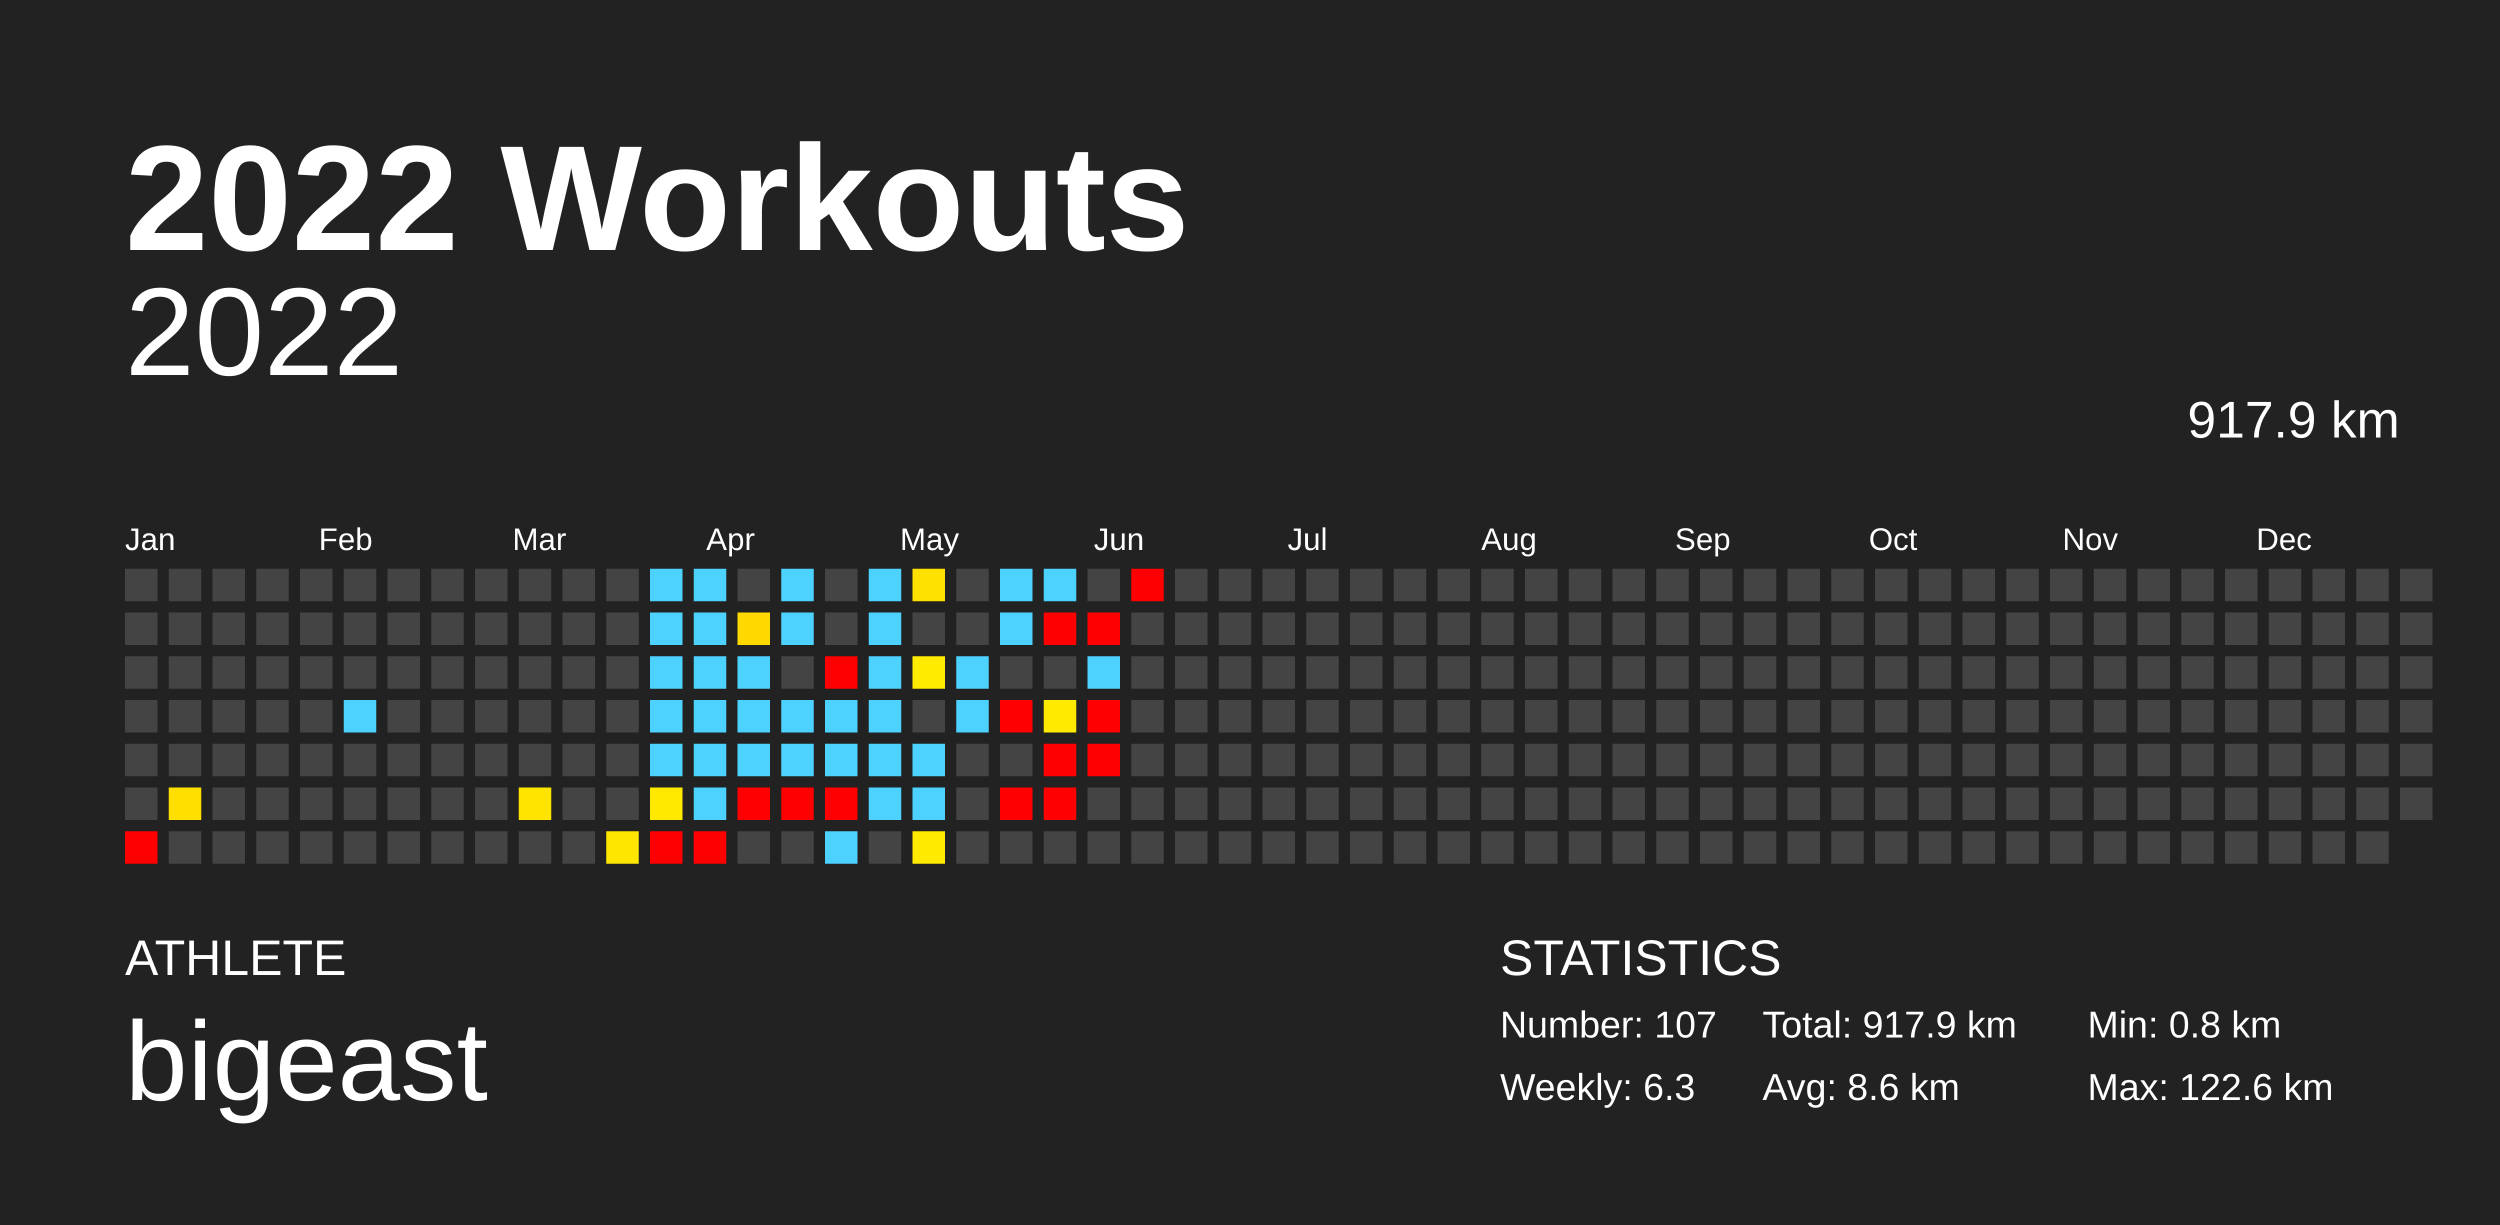
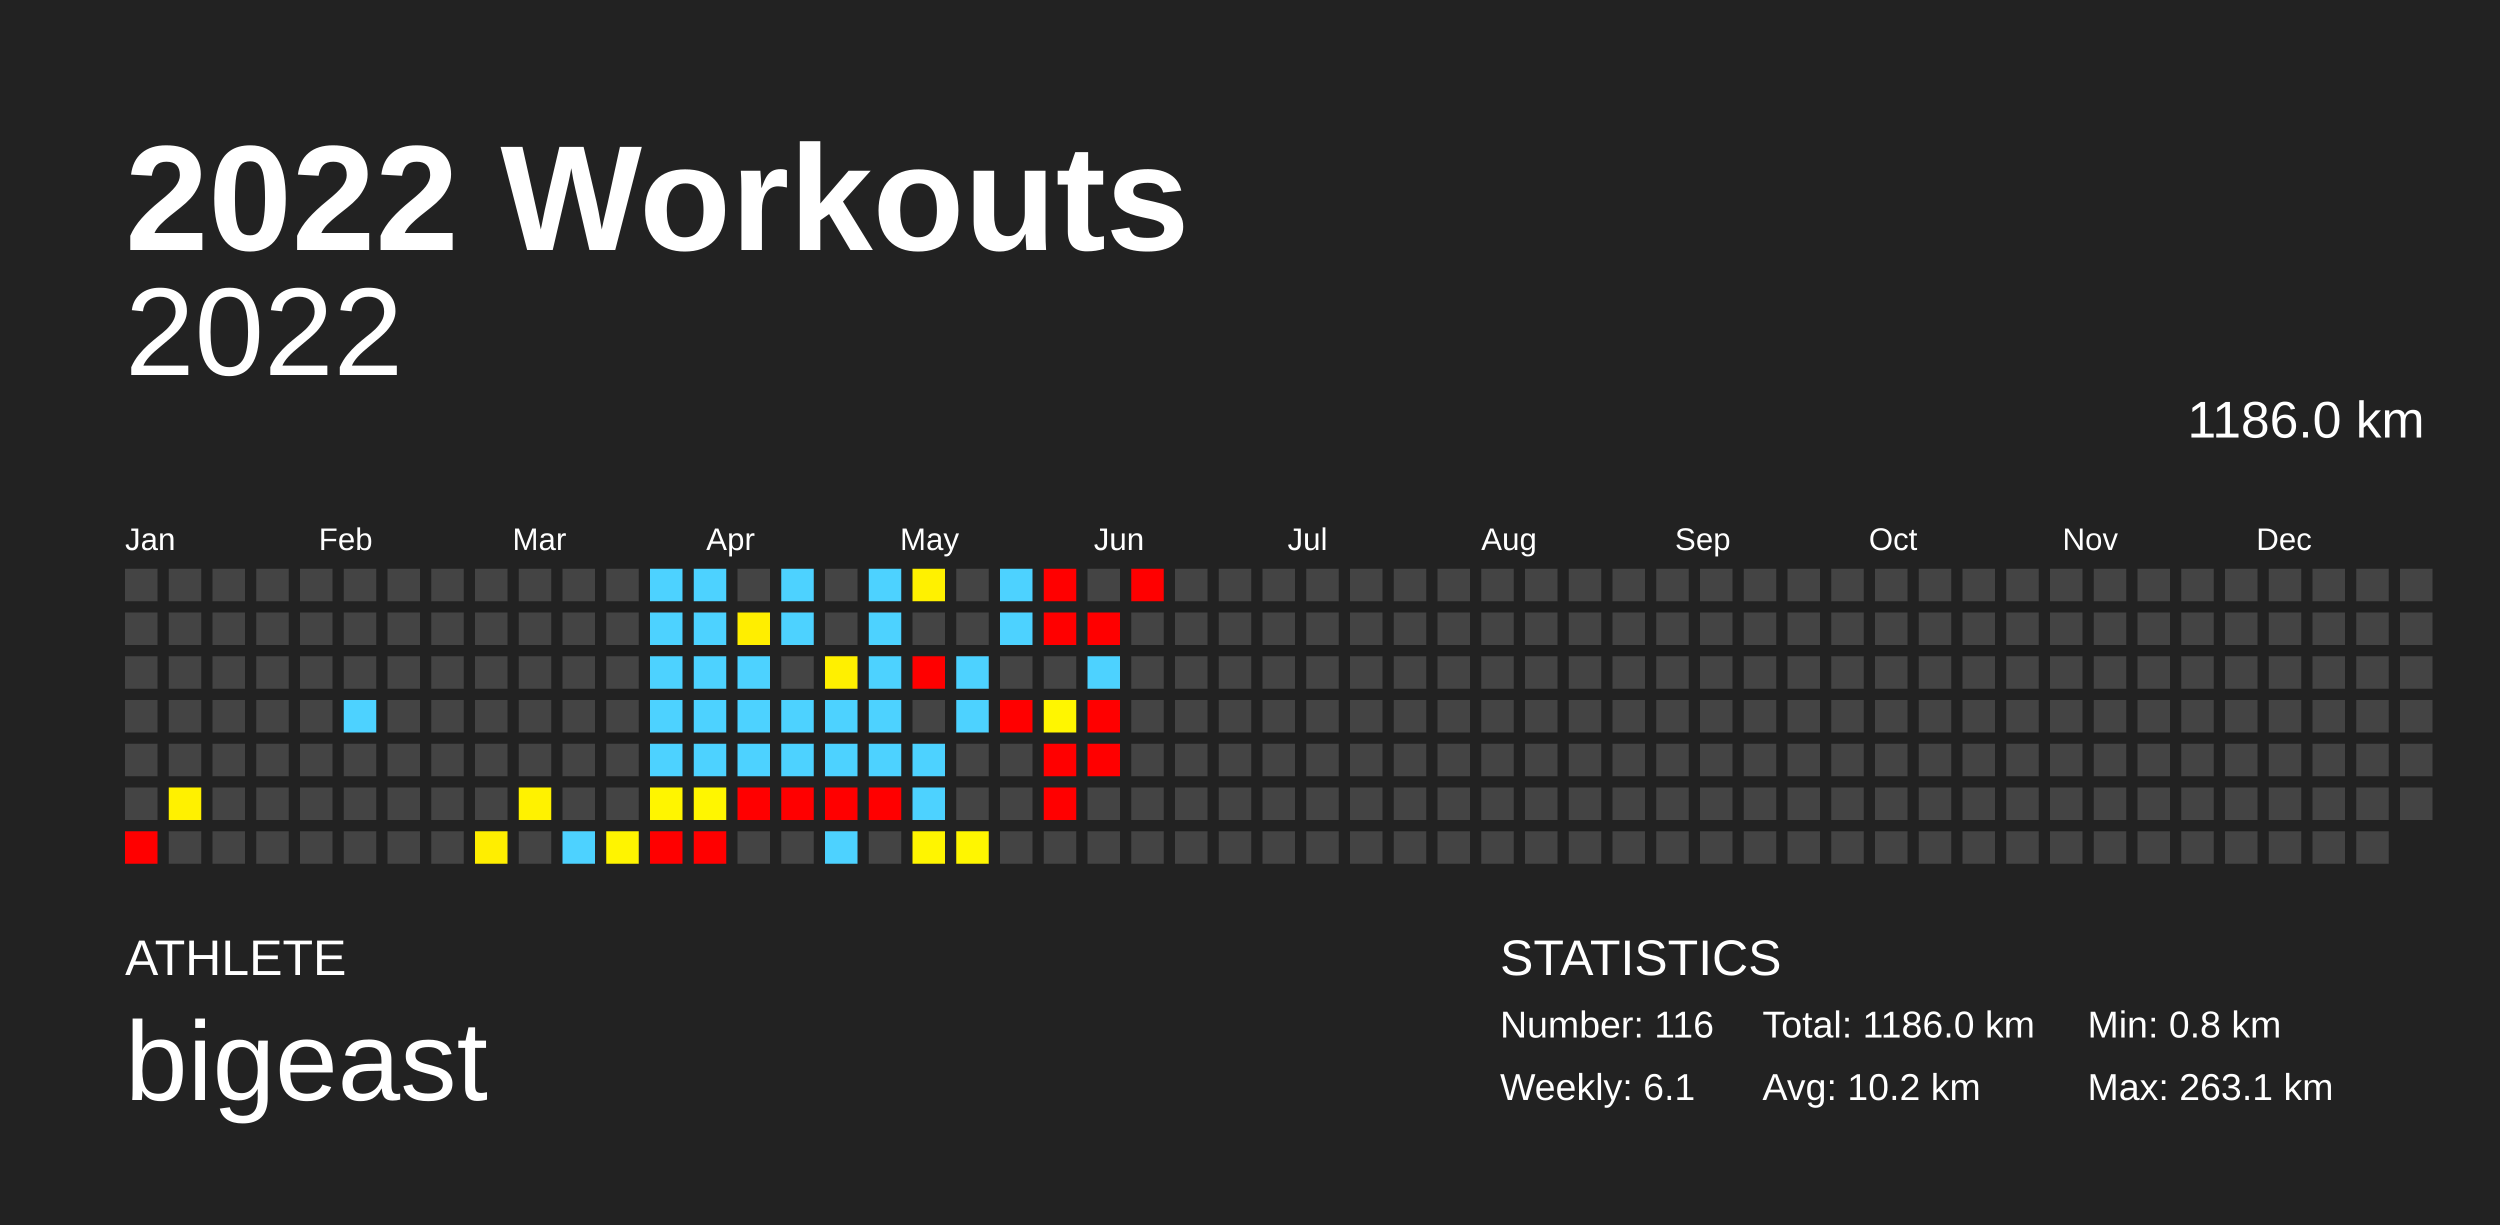
<svg xmlns="http://www.w3.org/2000/svg" baseProfile="full" height="98mm" version="1.1" viewBox="0,0,200,98" width="200mm">
  <defs />
  <rect fill="#222222" height="98" width="200" x="0" y="0" />
  <text fill="#FFFFFF" style="font-size:12px; font-family:Arial; font-weight:bold;" x="10" y="20">2022 Workouts</text>
  <text fill="#FFFFFF" style="font-size:4px; font-family:Arial" x="10" y="78">ATHLETE</text>
  <text fill="#FFFFFF" style="font-size:9px; font-family:Arial" x="10" y="88">bigeast</text>
  <text fill="#FFFFFF" style="font-size:4px; font-family:Arial" x="120" y="78">STATISTICS</text>
-   <text fill="#FFFFFF" style="font-size:3px; font-family:Arial" x="120" y="83">Number: 107</text>
-   <text fill="#FFFFFF" style="font-size:3px; font-family:Arial" x="120" y="88">Weekly: 6.3</text>
-   <text fill="#FFFFFF" style="font-size:3px; font-family:Arial" x="141" y="83">Total: 917.9 km</text>
-   <text fill="#FFFFFF" style="font-size:3px; font-family:Arial" x="141" y="88">Avg: 8.6 km</text>
+   <text fill="#FFFFFF" style="font-size:3px; font-family:Arial" x="120" y="83">Number: 116</text>
+   <text fill="#FFFFFF" style="font-size:3px; font-family:Arial" x="120" y="88">Weekly: 6.1</text>
+   <text fill="#FFFFFF" style="font-size:3px; font-family:Arial" x="141" y="83">Total: 1186.0 km</text>
+   <text fill="#FFFFFF" style="font-size:3px; font-family:Arial" x="141" y="88">Avg: 10.2 km</text>
  <text fill="#FFFFFF" style="font-size:3px; font-family:Arial" x="167" y="83">Min: 0.8 km</text>
-   <text fill="#FFFFFF" style="font-size:3px; font-family:Arial" x="167" y="88">Max: 122.6 km</text>
+   <text fill="#FFFFFF" style="font-size:3px; font-family:Arial" x="167" y="88">Max: 263.1 km</text>
  <text alignment-baseline="hanging" fill="#FFFFFF" style="font-size:10.0px; font-family:Arial;" x="10" y="30">2022</text>
-   <text alignment-baseline="hanging" fill="#FFFFFF" style="font-size:4.125px; font-family:Arial;" x="175" y="35">917.9 km</text>
+   <text alignment-baseline="hanging" fill="#FFFFFF" style="font-size:4.125px; font-family:Arial;" x="175" y="35">1186.0 km</text>
  <text fill="#FFFFFF" style="font-size:2.5px; font-family:Arial" x="10.0" y="44">Jan</text>
  <text fill="#FFFFFF" style="font-size:2.5px; font-family:Arial" x="25.5" y="44">Feb</text>
  <text fill="#FFFFFF" style="font-size:2.5px; font-family:Arial" x="41.0" y="44">Mar</text>
  <text fill="#FFFFFF" style="font-size:2.5px; font-family:Arial" x="56.5" y="44">Apr</text>
  <text fill="#FFFFFF" style="font-size:2.5px; font-family:Arial" x="72.0" y="44">May</text>
  <text fill="#FFFFFF" style="font-size:2.5px; font-family:Arial" x="87.5" y="44">Jun</text>
  <text fill="#FFFFFF" style="font-size:2.5px; font-family:Arial" x="103.0" y="44">Jul</text>
  <text fill="#FFFFFF" style="font-size:2.5px; font-family:Arial" x="118.5" y="44">Aug</text>
  <text fill="#FFFFFF" style="font-size:2.5px; font-family:Arial" x="134.0" y="44">Sep</text>
  <text fill="#FFFFFF" style="font-size:2.5px; font-family:Arial" x="149.5" y="44">Oct</text>
  <text fill="#FFFFFF" style="font-size:2.5px; font-family:Arial" x="165.0" y="44">Nov</text>
  <text fill="#FFFFFF" style="font-size:2.5px; font-family:Arial" x="180.5" y="44">Dec</text>
  <rect fill="#444444" height="2.6" width="2.6" x="10.0" y="45.5" />
  <rect fill="#444444" height="2.6" width="2.6" x="10.0" y="49.0" />
  <rect fill="#444444" height="2.6" width="2.6" x="10.0" y="52.5" />
  <rect fill="#444444" height="2.6" width="2.6" x="10.0" y="56.0" />
  <rect fill="#444444" height="2.6" width="2.6" x="10.0" y="59.5" />
  <rect fill="#444444" height="2.6" width="2.6" x="10.0" y="63.0" />
  <rect fill="red" height="2.6" width="2.6" x="10.0" y="66.5" />
  <rect fill="#444444" height="2.6" width="2.6" x="13.5" y="45.5" />
  <rect fill="#444444" height="2.6" width="2.6" x="13.5" y="49.0" />
  <rect fill="#444444" height="2.6" width="2.6" x="13.5" y="52.5" />
  <rect fill="#444444" height="2.6" width="2.6" x="13.5" y="56.0" />
  <rect fill="#444444" height="2.6" width="2.6" x="13.5" y="59.5" />
-   <rect fill="#ffdf00" height="2.6" width="2.6" x="13.5" y="63.0" />
+   <rect fill="#fff100" height="2.6" width="2.6" x="13.5" y="63.0" />
  <rect fill="#444444" height="2.6" width="2.6" x="13.5" y="66.5" />
  <rect fill="#444444" height="2.6" width="2.6" x="17.0" y="45.5" />
  <rect fill="#444444" height="2.6" width="2.6" x="17.0" y="49.0" />
  <rect fill="#444444" height="2.6" width="2.6" x="17.0" y="52.5" />
  <rect fill="#444444" height="2.6" width="2.6" x="17.0" y="56.0" />
  <rect fill="#444444" height="2.6" width="2.6" x="17.0" y="59.5" />
  <rect fill="#444444" height="2.6" width="2.6" x="17.0" y="63.0" />
  <rect fill="#444444" height="2.6" width="2.6" x="17.0" y="66.5" />
  <rect fill="#444444" height="2.6" width="2.6" x="20.5" y="45.5" />
  <rect fill="#444444" height="2.6" width="2.6" x="20.5" y="49.0" />
  <rect fill="#444444" height="2.6" width="2.6" x="20.5" y="52.5" />
  <rect fill="#444444" height="2.6" width="2.6" x="20.5" y="56.0" />
  <rect fill="#444444" height="2.6" width="2.6" x="20.5" y="59.5" />
  <rect fill="#444444" height="2.6" width="2.6" x="20.5" y="63.0" />
  <rect fill="#444444" height="2.6" width="2.6" x="20.5" y="66.5" />
  <rect fill="#444444" height="2.6" width="2.6" x="24.0" y="45.5" />
  <rect fill="#444444" height="2.6" width="2.6" x="24.0" y="49.0" />
  <rect fill="#444444" height="2.6" width="2.6" x="24.0" y="52.5" />
  <rect fill="#444444" height="2.6" width="2.6" x="24.0" y="56.0" />
  <rect fill="#444444" height="2.6" width="2.6" x="24.0" y="59.5" />
  <rect fill="#444444" height="2.6" width="2.6" x="24.0" y="63.0" />
  <rect fill="#444444" height="2.6" width="2.6" x="24.0" y="66.5" />
  <rect fill="#444444" height="2.6" width="2.6" x="27.5" y="45.5" />
  <rect fill="#444444" height="2.6" width="2.6" x="27.5" y="49.0" />
  <rect fill="#444444" height="2.6" width="2.6" x="27.5" y="52.5" />
  <rect fill="#4dd2ff" height="2.6" width="2.6" x="27.5" y="56.0" />
  <rect fill="#444444" height="2.6" width="2.6" x="27.5" y="59.5" />
  <rect fill="#444444" height="2.6" width="2.6" x="27.5" y="63.0" />
  <rect fill="#444444" height="2.6" width="2.6" x="27.5" y="66.5" />
  <rect fill="#444444" height="2.6" width="2.6" x="31.0" y="45.5" />
  <rect fill="#444444" height="2.6" width="2.6" x="31.0" y="49.0" />
  <rect fill="#444444" height="2.6" width="2.6" x="31.0" y="52.5" />
  <rect fill="#444444" height="2.6" width="2.6" x="31.0" y="56.0" />
  <rect fill="#444444" height="2.6" width="2.6" x="31.0" y="59.5" />
  <rect fill="#444444" height="2.6" width="2.6" x="31.0" y="63.0" />
  <rect fill="#444444" height="2.6" width="2.6" x="31.0" y="66.5" />
  <rect fill="#444444" height="2.6" width="2.6" x="34.5" y="45.5" />
  <rect fill="#444444" height="2.6" width="2.6" x="34.5" y="49.0" />
  <rect fill="#444444" height="2.6" width="2.6" x="34.5" y="52.5" />
  <rect fill="#444444" height="2.6" width="2.6" x="34.5" y="56.0" />
  <rect fill="#444444" height="2.6" width="2.6" x="34.5" y="59.5" />
  <rect fill="#444444" height="2.6" width="2.6" x="34.5" y="63.0" />
  <rect fill="#444444" height="2.6" width="2.6" x="34.5" y="66.5" />
  <rect fill="#444444" height="2.6" width="2.6" x="38.0" y="45.5" />
  <rect fill="#444444" height="2.6" width="2.6" x="38.0" y="49.0" />
  <rect fill="#444444" height="2.6" width="2.6" x="38.0" y="52.5" />
  <rect fill="#444444" height="2.6" width="2.6" x="38.0" y="56.0" />
  <rect fill="#444444" height="2.6" width="2.6" x="38.0" y="59.5" />
  <rect fill="#444444" height="2.6" width="2.6" x="38.0" y="63.0" />
-   <rect fill="#444444" height="2.6" width="2.6" x="38.0" y="66.5" />
+   <rect fill="#ffee00" height="2.6" width="2.6" x="38.0" y="66.5" />
  <rect fill="#444444" height="2.6" width="2.6" x="41.5" y="45.5" />
  <rect fill="#444444" height="2.6" width="2.6" x="41.5" y="49.0" />
  <rect fill="#444444" height="2.6" width="2.6" x="41.5" y="52.5" />
  <rect fill="#444444" height="2.6" width="2.6" x="41.5" y="56.0" />
  <rect fill="#444444" height="2.6" width="2.6" x="41.5" y="59.5" />
-   <rect fill="#ffe400" height="2.6" width="2.6" x="41.5" y="63.0" />
+   <rect fill="#fff200" height="2.6" width="2.6" x="41.5" y="63.0" />
  <rect fill="#444444" height="2.6" width="2.6" x="41.5" y="66.5" />
  <rect fill="#444444" height="2.6" width="2.6" x="45.0" y="45.5" />
  <rect fill="#444444" height="2.6" width="2.6" x="45.0" y="49.0" />
  <rect fill="#444444" height="2.6" width="2.6" x="45.0" y="52.5" />
  <rect fill="#444444" height="2.6" width="2.6" x="45.0" y="56.0" />
  <rect fill="#444444" height="2.6" width="2.6" x="45.0" y="59.5" />
  <rect fill="#444444" height="2.6" width="2.6" x="45.0" y="63.0" />
-   <rect fill="#444444" height="2.6" width="2.6" x="45.0" y="66.5" />
+   <rect fill="#4dd2ff" height="2.6" width="2.6" x="45.0" y="66.5" />
  <rect fill="#444444" height="2.6" width="2.6" x="48.5" y="45.5" />
  <rect fill="#444444" height="2.6" width="2.6" x="48.5" y="49.0" />
  <rect fill="#444444" height="2.6" width="2.6" x="48.5" y="52.5" />
  <rect fill="#444444" height="2.6" width="2.6" x="48.5" y="56.0" />
  <rect fill="#444444" height="2.6" width="2.6" x="48.5" y="59.5" />
  <rect fill="#444444" height="2.6" width="2.6" x="48.5" y="63.0" />
-   <rect fill="#ffe600" height="2.6" width="2.6" x="48.5" y="66.5" />
+   <rect fill="#fff400" height="2.6" width="2.6" x="48.5" y="66.5" />
  <rect fill="#4dd2ff" height="2.6" width="2.6" x="52.0" y="45.5" />
  <rect fill="#4dd2ff" height="2.6" width="2.6" x="52.0" y="49.0" />
  <rect fill="#4dd2ff" height="2.6" width="2.6" x="52.0" y="52.5" />
  <rect fill="#4dd2ff" height="2.6" width="2.6" x="52.0" y="56.0" />
  <rect fill="#4dd2ff" height="2.6" width="2.6" x="52.0" y="59.5" />
-   <rect fill="#ffe900" height="2.6" width="2.6" x="52.0" y="63.0" />
+   <rect fill="#fff500" height="2.6" width="2.6" x="52.0" y="63.0" />
  <rect fill="red" height="2.6" width="2.6" x="52.0" y="66.5" />
  <rect fill="#4dd2ff" height="2.6" width="2.6" x="55.5" y="45.5" />
  <rect fill="#4dd2ff" height="2.6" width="2.6" x="55.5" y="49.0" />
  <rect fill="#4dd2ff" height="2.6" width="2.6" x="55.5" y="52.5" />
  <rect fill="#4dd2ff" height="2.6" width="2.6" x="55.5" y="56.0" />
  <rect fill="#4dd2ff" height="2.6" width="2.6" x="55.5" y="59.5" />
-   <rect fill="#4dd2ff" height="2.6" width="2.6" x="55.5" y="63.0" />
+   <rect fill="#fff600" height="2.6" width="2.6" x="55.5" y="63.0" />
  <rect fill="red" height="2.6" width="2.6" x="55.5" y="66.5" />
  <rect fill="#444444" height="2.6" width="2.6" x="59.0" y="45.5" />
-   <rect fill="#ffd900" height="2.6" width="2.6" x="59.0" y="49.0" />
+   <rect fill="#ffee00" height="2.6" width="2.6" x="59.0" y="49.0" />
  <rect fill="#4dd2ff" height="2.6" width="2.6" x="59.0" y="52.5" />
  <rect fill="#4dd2ff" height="2.6" width="2.6" x="59.0" y="56.0" />
  <rect fill="#4dd2ff" height="2.6" width="2.6" x="59.0" y="59.5" />
  <rect fill="red" height="2.6" width="2.6" x="59.0" y="63.0" />
  <rect fill="#444444" height="2.6" width="2.6" x="59.0" y="66.5" />
  <rect fill="#4dd2ff" height="2.6" width="2.6" x="62.5" y="45.5" />
  <rect fill="#4dd2ff" height="2.6" width="2.6" x="62.5" y="49.0" />
  <rect fill="#444444" height="2.6" width="2.6" x="62.5" y="52.5" />
  <rect fill="#4dd2ff" height="2.6" width="2.6" x="62.5" y="56.0" />
  <rect fill="#4dd2ff" height="2.6" width="2.6" x="62.5" y="59.5" />
  <rect fill="red" height="2.6" width="2.6" x="62.5" y="63.0" />
  <rect fill="#444444" height="2.6" width="2.6" x="62.5" y="66.5" />
  <rect fill="#444444" height="2.6" width="2.6" x="66.0" y="45.5" />
  <rect fill="#444444" height="2.6" width="2.6" x="66.0" y="49.0" />
-   <rect fill="red" height="2.6" width="2.6" x="66.0" y="52.5" />
+   <rect fill="#fff000" height="2.6" width="2.6" x="66.0" y="52.5" />
  <rect fill="#4dd2ff" height="2.6" width="2.6" x="66.0" y="56.0" />
  <rect fill="#4dd2ff" height="2.6" width="2.6" x="66.0" y="59.5" />
  <rect fill="red" height="2.6" width="2.6" x="66.0" y="63.0" />
  <rect fill="#4dd2ff" height="2.6" width="2.6" x="66.0" y="66.5" />
  <rect fill="#4dd2ff" height="2.6" width="2.6" x="69.5" y="45.5" />
  <rect fill="#4dd2ff" height="2.6" width="2.6" x="69.5" y="49.0" />
  <rect fill="#4dd2ff" height="2.6" width="2.6" x="69.5" y="52.5" />
  <rect fill="#4dd2ff" height="2.6" width="2.6" x="69.5" y="56.0" />
  <rect fill="#4dd2ff" height="2.6" width="2.6" x="69.5" y="59.5" />
-   <rect fill="#4dd2ff" height="2.6" width="2.6" x="69.5" y="63.0" />
+   <rect fill="red" height="2.6" width="2.6" x="69.5" y="63.0" />
  <rect fill="#444444" height="2.6" width="2.6" x="69.5" y="66.5" />
-   <rect fill="#ffe100" height="2.6" width="2.6" x="73.0" y="45.5" />
+   <rect fill="#fff100" height="2.6" width="2.6" x="73.0" y="45.5" />
  <rect fill="#444444" height="2.6" width="2.6" x="73.0" y="49.0" />
-   <rect fill="#ffeb00" height="2.6" width="2.6" x="73.0" y="52.5" />
+   <rect fill="red" height="2.6" width="2.6" x="73.0" y="52.5" />
  <rect fill="#444444" height="2.6" width="2.6" x="73.0" y="56.0" />
  <rect fill="#4dd2ff" height="2.6" width="2.6" x="73.0" y="59.5" />
  <rect fill="#4dd2ff" height="2.6" width="2.6" x="73.0" y="63.0" />
-   <rect fill="#ffea00" height="2.6" width="2.6" x="73.0" y="66.5" />
+   <rect fill="#fff500" height="2.6" width="2.6" x="73.0" y="66.5" />
  <rect fill="#444444" height="2.6" width="2.6" x="76.5" y="45.5" />
  <rect fill="#444444" height="2.6" width="2.6" x="76.5" y="49.0" />
  <rect fill="#4dd2ff" height="2.6" width="2.6" x="76.5" y="52.5" />
  <rect fill="#4dd2ff" height="2.6" width="2.6" x="76.5" y="56.0" />
  <rect fill="#444444" height="2.6" width="2.6" x="76.5" y="59.5" />
  <rect fill="#444444" height="2.6" width="2.6" x="76.5" y="63.0" />
-   <rect fill="#444444" height="2.6" width="2.6" x="76.5" y="66.5" />
+   <rect fill="#fff600" height="2.6" width="2.6" x="76.5" y="66.5" />
  <rect fill="#4dd2ff" height="2.6" width="2.6" x="80.0" y="45.5" />
  <rect fill="#4dd2ff" height="2.6" width="2.6" x="80.0" y="49.0" />
  <rect fill="#444444" height="2.6" width="2.6" x="80.0" y="52.5" />
  <rect fill="red" height="2.6" width="2.6" x="80.0" y="56.0" />
  <rect fill="#444444" height="2.6" width="2.6" x="80.0" y="59.5" />
-   <rect fill="red" height="2.6" width="2.6" x="80.0" y="63.0" />
+   <rect fill="#444444" height="2.6" width="2.6" x="80.0" y="63.0" />
  <rect fill="#444444" height="2.6" width="2.6" x="80.0" y="66.5" />
-   <rect fill="#4dd2ff" height="2.6" width="2.6" x="83.5" y="45.5" />
+   <rect fill="red" height="2.6" width="2.6" x="83.5" y="45.5" />
  <rect fill="red" height="2.6" width="2.6" x="83.5" y="49.0" />
  <rect fill="#444444" height="2.6" width="2.6" x="83.5" y="52.5" />
-   <rect fill="#ffea00" height="2.6" width="2.6" x="83.5" y="56.0" />
+   <rect fill="#fff600" height="2.6" width="2.6" x="83.5" y="56.0" />
  <rect fill="red" height="2.6" width="2.6" x="83.5" y="59.5" />
  <rect fill="red" height="2.6" width="2.6" x="83.5" y="63.0" />
  <rect fill="#444444" height="2.6" width="2.6" x="83.5" y="66.5" />
  <rect fill="#444444" height="2.6" width="2.6" x="87.0" y="45.5" />
  <rect fill="red" height="2.6" width="2.6" x="87.0" y="49.0" />
  <rect fill="#4dd2ff" height="2.6" width="2.6" x="87.0" y="52.5" />
  <rect fill="red" height="2.6" width="2.6" x="87.0" y="56.0" />
  <rect fill="red" height="2.6" width="2.6" x="87.0" y="59.5" />
  <rect fill="#444444" height="2.6" width="2.6" x="87.0" y="63.0" />
  <rect fill="#444444" height="2.6" width="2.6" x="87.0" y="66.5" />
  <rect fill="red" height="2.6" width="2.6" x="90.5" y="45.5" />
  <rect fill="#444444" height="2.6" width="2.6" x="90.5" y="49.0" />
  <rect fill="#444444" height="2.6" width="2.6" x="90.5" y="52.5" />
  <rect fill="#444444" height="2.6" width="2.6" x="90.5" y="56.0" />
  <rect fill="#444444" height="2.6" width="2.6" x="90.5" y="59.5" />
  <rect fill="#444444" height="2.6" width="2.6" x="90.5" y="63.0" />
  <rect fill="#444444" height="2.6" width="2.6" x="90.5" y="66.5" />
  <rect fill="#444444" height="2.6" width="2.6" x="94.0" y="45.5" />
  <rect fill="#444444" height="2.6" width="2.6" x="94.0" y="49.0" />
  <rect fill="#444444" height="2.6" width="2.6" x="94.0" y="52.5" />
  <rect fill="#444444" height="2.6" width="2.6" x="94.0" y="56.0" />
  <rect fill="#444444" height="2.6" width="2.6" x="94.0" y="59.5" />
  <rect fill="#444444" height="2.6" width="2.6" x="94.0" y="63.0" />
  <rect fill="#444444" height="2.6" width="2.6" x="94.0" y="66.5" />
  <rect fill="#444444" height="2.6" width="2.6" x="97.5" y="45.5" />
  <rect fill="#444444" height="2.6" width="2.6" x="97.5" y="49.0" />
  <rect fill="#444444" height="2.6" width="2.6" x="97.5" y="52.5" />
  <rect fill="#444444" height="2.6" width="2.6" x="97.5" y="56.0" />
  <rect fill="#444444" height="2.6" width="2.6" x="97.5" y="59.5" />
  <rect fill="#444444" height="2.6" width="2.6" x="97.5" y="63.0" />
  <rect fill="#444444" height="2.6" width="2.6" x="97.5" y="66.5" />
  <rect fill="#444444" height="2.6" width="2.6" x="101.0" y="45.5" />
  <rect fill="#444444" height="2.6" width="2.6" x="101.0" y="49.0" />
  <rect fill="#444444" height="2.6" width="2.6" x="101.0" y="52.5" />
  <rect fill="#444444" height="2.6" width="2.6" x="101.0" y="56.0" />
  <rect fill="#444444" height="2.6" width="2.6" x="101.0" y="59.5" />
  <rect fill="#444444" height="2.6" width="2.6" x="101.0" y="63.0" />
  <rect fill="#444444" height="2.6" width="2.6" x="101.0" y="66.5" />
  <rect fill="#444444" height="2.6" width="2.6" x="104.5" y="45.5" />
  <rect fill="#444444" height="2.6" width="2.6" x="104.5" y="49.0" />
  <rect fill="#444444" height="2.6" width="2.6" x="104.5" y="52.5" />
  <rect fill="#444444" height="2.6" width="2.6" x="104.5" y="56.0" />
  <rect fill="#444444" height="2.6" width="2.6" x="104.5" y="59.5" />
  <rect fill="#444444" height="2.6" width="2.6" x="104.5" y="63.0" />
  <rect fill="#444444" height="2.6" width="2.6" x="104.5" y="66.5" />
  <rect fill="#444444" height="2.6" width="2.6" x="108.0" y="45.5" />
  <rect fill="#444444" height="2.6" width="2.6" x="108.0" y="49.0" />
  <rect fill="#444444" height="2.6" width="2.6" x="108.0" y="52.5" />
  <rect fill="#444444" height="2.6" width="2.6" x="108.0" y="56.0" />
  <rect fill="#444444" height="2.6" width="2.6" x="108.0" y="59.5" />
  <rect fill="#444444" height="2.6" width="2.6" x="108.0" y="63.0" />
  <rect fill="#444444" height="2.6" width="2.6" x="108.0" y="66.5" />
  <rect fill="#444444" height="2.6" width="2.6" x="111.5" y="45.5" />
  <rect fill="#444444" height="2.6" width="2.6" x="111.5" y="49.0" />
  <rect fill="#444444" height="2.6" width="2.6" x="111.5" y="52.5" />
  <rect fill="#444444" height="2.6" width="2.6" x="111.5" y="56.0" />
  <rect fill="#444444" height="2.6" width="2.6" x="111.5" y="59.5" />
  <rect fill="#444444" height="2.6" width="2.6" x="111.5" y="63.0" />
  <rect fill="#444444" height="2.6" width="2.6" x="111.5" y="66.5" />
  <rect fill="#444444" height="2.6" width="2.6" x="115.0" y="45.5" />
  <rect fill="#444444" height="2.6" width="2.6" x="115.0" y="49.0" />
  <rect fill="#444444" height="2.6" width="2.6" x="115.0" y="52.5" />
  <rect fill="#444444" height="2.6" width="2.6" x="115.0" y="56.0" />
  <rect fill="#444444" height="2.6" width="2.6" x="115.0" y="59.5" />
  <rect fill="#444444" height="2.6" width="2.6" x="115.0" y="63.0" />
  <rect fill="#444444" height="2.6" width="2.6" x="115.0" y="66.5" />
  <rect fill="#444444" height="2.6" width="2.6" x="118.5" y="45.5" />
  <rect fill="#444444" height="2.6" width="2.6" x="118.5" y="49.0" />
  <rect fill="#444444" height="2.6" width="2.6" x="118.5" y="52.5" />
  <rect fill="#444444" height="2.6" width="2.6" x="118.5" y="56.0" />
  <rect fill="#444444" height="2.6" width="2.6" x="118.5" y="59.5" />
  <rect fill="#444444" height="2.6" width="2.6" x="118.5" y="63.0" />
  <rect fill="#444444" height="2.6" width="2.6" x="118.5" y="66.5" />
  <rect fill="#444444" height="2.6" width="2.6" x="122.0" y="45.5" />
  <rect fill="#444444" height="2.6" width="2.6" x="122.0" y="49.0" />
  <rect fill="#444444" height="2.6" width="2.6" x="122.0" y="52.5" />
  <rect fill="#444444" height="2.6" width="2.6" x="122.0" y="56.0" />
  <rect fill="#444444" height="2.6" width="2.6" x="122.0" y="59.5" />
  <rect fill="#444444" height="2.6" width="2.6" x="122.0" y="63.0" />
  <rect fill="#444444" height="2.6" width="2.6" x="122.0" y="66.5" />
  <rect fill="#444444" height="2.6" width="2.6" x="125.5" y="45.5" />
  <rect fill="#444444" height="2.6" width="2.6" x="125.5" y="49.0" />
  <rect fill="#444444" height="2.6" width="2.6" x="125.5" y="52.5" />
  <rect fill="#444444" height="2.6" width="2.6" x="125.5" y="56.0" />
  <rect fill="#444444" height="2.6" width="2.6" x="125.5" y="59.5" />
  <rect fill="#444444" height="2.6" width="2.6" x="125.5" y="63.0" />
  <rect fill="#444444" height="2.6" width="2.6" x="125.5" y="66.5" />
  <rect fill="#444444" height="2.6" width="2.6" x="129.0" y="45.5" />
  <rect fill="#444444" height="2.6" width="2.6" x="129.0" y="49.0" />
  <rect fill="#444444" height="2.6" width="2.6" x="129.0" y="52.5" />
  <rect fill="#444444" height="2.6" width="2.6" x="129.0" y="56.0" />
  <rect fill="#444444" height="2.6" width="2.6" x="129.0" y="59.5" />
  <rect fill="#444444" height="2.6" width="2.6" x="129.0" y="63.0" />
  <rect fill="#444444" height="2.6" width="2.6" x="129.0" y="66.5" />
  <rect fill="#444444" height="2.6" width="2.6" x="132.5" y="45.5" />
  <rect fill="#444444" height="2.6" width="2.6" x="132.5" y="49.0" />
  <rect fill="#444444" height="2.6" width="2.6" x="132.5" y="52.5" />
  <rect fill="#444444" height="2.6" width="2.6" x="132.5" y="56.0" />
  <rect fill="#444444" height="2.6" width="2.6" x="132.5" y="59.5" />
  <rect fill="#444444" height="2.6" width="2.6" x="132.5" y="63.0" />
  <rect fill="#444444" height="2.6" width="2.6" x="132.5" y="66.5" />
  <rect fill="#444444" height="2.6" width="2.6" x="136.0" y="45.5" />
  <rect fill="#444444" height="2.6" width="2.6" x="136.0" y="49.0" />
  <rect fill="#444444" height="2.6" width="2.6" x="136.0" y="52.5" />
  <rect fill="#444444" height="2.6" width="2.6" x="136.0" y="56.0" />
  <rect fill="#444444" height="2.6" width="2.6" x="136.0" y="59.5" />
  <rect fill="#444444" height="2.6" width="2.6" x="136.0" y="63.0" />
  <rect fill="#444444" height="2.6" width="2.6" x="136.0" y="66.5" />
  <rect fill="#444444" height="2.6" width="2.6" x="139.5" y="45.5" />
  <rect fill="#444444" height="2.6" width="2.6" x="139.5" y="49.0" />
  <rect fill="#444444" height="2.6" width="2.6" x="139.5" y="52.5" />
  <rect fill="#444444" height="2.6" width="2.6" x="139.5" y="56.0" />
  <rect fill="#444444" height="2.6" width="2.6" x="139.5" y="59.5" />
  <rect fill="#444444" height="2.6" width="2.6" x="139.5" y="63.0" />
  <rect fill="#444444" height="2.6" width="2.6" x="139.5" y="66.5" />
  <rect fill="#444444" height="2.6" width="2.6" x="143.0" y="45.5" />
  <rect fill="#444444" height="2.6" width="2.6" x="143.0" y="49.0" />
  <rect fill="#444444" height="2.6" width="2.6" x="143.0" y="52.5" />
  <rect fill="#444444" height="2.6" width="2.6" x="143.0" y="56.0" />
  <rect fill="#444444" height="2.6" width="2.6" x="143.0" y="59.5" />
  <rect fill="#444444" height="2.6" width="2.6" x="143.0" y="63.0" />
  <rect fill="#444444" height="2.6" width="2.6" x="143.0" y="66.5" />
  <rect fill="#444444" height="2.6" width="2.6" x="146.5" y="45.5" />
  <rect fill="#444444" height="2.6" width="2.6" x="146.5" y="49.0" />
  <rect fill="#444444" height="2.6" width="2.6" x="146.5" y="52.5" />
  <rect fill="#444444" height="2.6" width="2.6" x="146.5" y="56.0" />
  <rect fill="#444444" height="2.6" width="2.6" x="146.5" y="59.5" />
  <rect fill="#444444" height="2.6" width="2.6" x="146.5" y="63.0" />
  <rect fill="#444444" height="2.6" width="2.6" x="146.5" y="66.5" />
  <rect fill="#444444" height="2.6" width="2.6" x="150.0" y="45.5" />
  <rect fill="#444444" height="2.6" width="2.6" x="150.0" y="49.0" />
  <rect fill="#444444" height="2.6" width="2.6" x="150.0" y="52.5" />
  <rect fill="#444444" height="2.6" width="2.6" x="150.0" y="56.0" />
  <rect fill="#444444" height="2.6" width="2.6" x="150.0" y="59.5" />
  <rect fill="#444444" height="2.6" width="2.6" x="150.0" y="63.0" />
  <rect fill="#444444" height="2.6" width="2.6" x="150.0" y="66.5" />
  <rect fill="#444444" height="2.6" width="2.6" x="153.5" y="45.5" />
  <rect fill="#444444" height="2.6" width="2.6" x="153.5" y="49.0" />
  <rect fill="#444444" height="2.6" width="2.6" x="153.5" y="52.5" />
  <rect fill="#444444" height="2.6" width="2.6" x="153.5" y="56.0" />
  <rect fill="#444444" height="2.6" width="2.6" x="153.5" y="59.5" />
  <rect fill="#444444" height="2.6" width="2.6" x="153.5" y="63.0" />
  <rect fill="#444444" height="2.6" width="2.6" x="153.5" y="66.5" />
  <rect fill="#444444" height="2.6" width="2.6" x="157.0" y="45.5" />
  <rect fill="#444444" height="2.6" width="2.6" x="157.0" y="49.0" />
  <rect fill="#444444" height="2.6" width="2.6" x="157.0" y="52.5" />
  <rect fill="#444444" height="2.6" width="2.6" x="157.0" y="56.0" />
  <rect fill="#444444" height="2.6" width="2.6" x="157.0" y="59.5" />
  <rect fill="#444444" height="2.6" width="2.6" x="157.0" y="63.0" />
  <rect fill="#444444" height="2.6" width="2.6" x="157.0" y="66.5" />
  <rect fill="#444444" height="2.6" width="2.6" x="160.5" y="45.5" />
  <rect fill="#444444" height="2.6" width="2.6" x="160.5" y="49.0" />
  <rect fill="#444444" height="2.6" width="2.6" x="160.5" y="52.5" />
  <rect fill="#444444" height="2.6" width="2.6" x="160.5" y="56.0" />
  <rect fill="#444444" height="2.6" width="2.6" x="160.5" y="59.5" />
  <rect fill="#444444" height="2.6" width="2.6" x="160.5" y="63.0" />
  <rect fill="#444444" height="2.6" width="2.6" x="160.5" y="66.5" />
  <rect fill="#444444" height="2.6" width="2.6" x="164.0" y="45.5" />
  <rect fill="#444444" height="2.6" width="2.6" x="164.0" y="49.0" />
  <rect fill="#444444" height="2.6" width="2.6" x="164.0" y="52.5" />
  <rect fill="#444444" height="2.6" width="2.6" x="164.0" y="56.0" />
  <rect fill="#444444" height="2.6" width="2.6" x="164.0" y="59.5" />
  <rect fill="#444444" height="2.6" width="2.6" x="164.0" y="63.0" />
  <rect fill="#444444" height="2.6" width="2.6" x="164.0" y="66.5" />
  <rect fill="#444444" height="2.6" width="2.6" x="167.5" y="45.5" />
  <rect fill="#444444" height="2.6" width="2.6" x="167.5" y="49.0" />
  <rect fill="#444444" height="2.6" width="2.6" x="167.5" y="52.5" />
  <rect fill="#444444" height="2.6" width="2.6" x="167.5" y="56.0" />
  <rect fill="#444444" height="2.6" width="2.6" x="167.5" y="59.5" />
  <rect fill="#444444" height="2.6" width="2.6" x="167.5" y="63.0" />
  <rect fill="#444444" height="2.6" width="2.6" x="167.5" y="66.5" />
  <rect fill="#444444" height="2.6" width="2.6" x="171.0" y="45.5" />
  <rect fill="#444444" height="2.6" width="2.6" x="171.0" y="49.0" />
  <rect fill="#444444" height="2.6" width="2.6" x="171.0" y="52.5" />
  <rect fill="#444444" height="2.6" width="2.6" x="171.0" y="56.0" />
  <rect fill="#444444" height="2.6" width="2.6" x="171.0" y="59.5" />
  <rect fill="#444444" height="2.6" width="2.6" x="171.0" y="63.0" />
  <rect fill="#444444" height="2.6" width="2.6" x="171.0" y="66.5" />
  <rect fill="#444444" height="2.6" width="2.6" x="174.5" y="45.5" />
  <rect fill="#444444" height="2.6" width="2.6" x="174.5" y="49.0" />
  <rect fill="#444444" height="2.6" width="2.6" x="174.5" y="52.5" />
  <rect fill="#444444" height="2.6" width="2.6" x="174.5" y="56.0" />
  <rect fill="#444444" height="2.6" width="2.6" x="174.5" y="59.5" />
  <rect fill="#444444" height="2.6" width="2.6" x="174.5" y="63.0" />
  <rect fill="#444444" height="2.6" width="2.6" x="174.5" y="66.5" />
  <rect fill="#444444" height="2.6" width="2.6" x="178.0" y="45.5" />
  <rect fill="#444444" height="2.6" width="2.6" x="178.0" y="49.0" />
  <rect fill="#444444" height="2.6" width="2.6" x="178.0" y="52.5" />
  <rect fill="#444444" height="2.6" width="2.6" x="178.0" y="56.0" />
  <rect fill="#444444" height="2.6" width="2.6" x="178.0" y="59.5" />
  <rect fill="#444444" height="2.6" width="2.6" x="178.0" y="63.0" />
  <rect fill="#444444" height="2.6" width="2.6" x="178.0" y="66.5" />
  <rect fill="#444444" height="2.6" width="2.6" x="181.5" y="45.5" />
  <rect fill="#444444" height="2.6" width="2.6" x="181.5" y="49.0" />
  <rect fill="#444444" height="2.6" width="2.6" x="181.5" y="52.5" />
  <rect fill="#444444" height="2.6" width="2.6" x="181.5" y="56.0" />
  <rect fill="#444444" height="2.6" width="2.6" x="181.5" y="59.5" />
  <rect fill="#444444" height="2.6" width="2.6" x="181.5" y="63.0" />
  <rect fill="#444444" height="2.6" width="2.6" x="181.5" y="66.5" />
  <rect fill="#444444" height="2.6" width="2.6" x="185.0" y="45.5" />
  <rect fill="#444444" height="2.6" width="2.6" x="185.0" y="49.0" />
  <rect fill="#444444" height="2.6" width="2.6" x="185.0" y="52.5" />
  <rect fill="#444444" height="2.6" width="2.6" x="185.0" y="56.0" />
  <rect fill="#444444" height="2.6" width="2.6" x="185.0" y="59.5" />
  <rect fill="#444444" height="2.6" width="2.6" x="185.0" y="63.0" />
  <rect fill="#444444" height="2.6" width="2.6" x="185.0" y="66.5" />
  <rect fill="#444444" height="2.6" width="2.6" x="188.5" y="45.5" />
  <rect fill="#444444" height="2.6" width="2.6" x="188.5" y="49.0" />
  <rect fill="#444444" height="2.6" width="2.6" x="188.5" y="52.5" />
  <rect fill="#444444" height="2.6" width="2.6" x="188.5" y="56.0" />
  <rect fill="#444444" height="2.6" width="2.6" x="188.5" y="59.5" />
  <rect fill="#444444" height="2.6" width="2.6" x="188.5" y="63.0" />
  <rect fill="#444444" height="2.6" width="2.6" x="188.5" y="66.5" />
  <rect fill="#444444" height="2.6" width="2.6" x="192.0" y="45.5" />
  <rect fill="#444444" height="2.6" width="2.6" x="192.0" y="49.0" />
  <rect fill="#444444" height="2.6" width="2.6" x="192.0" y="52.5" />
  <rect fill="#444444" height="2.6" width="2.6" x="192.0" y="56.0" />
  <rect fill="#444444" height="2.6" width="2.6" x="192.0" y="59.5" />
  <rect fill="#444444" height="2.6" width="2.6" x="192.0" y="63.0" />
</svg>
